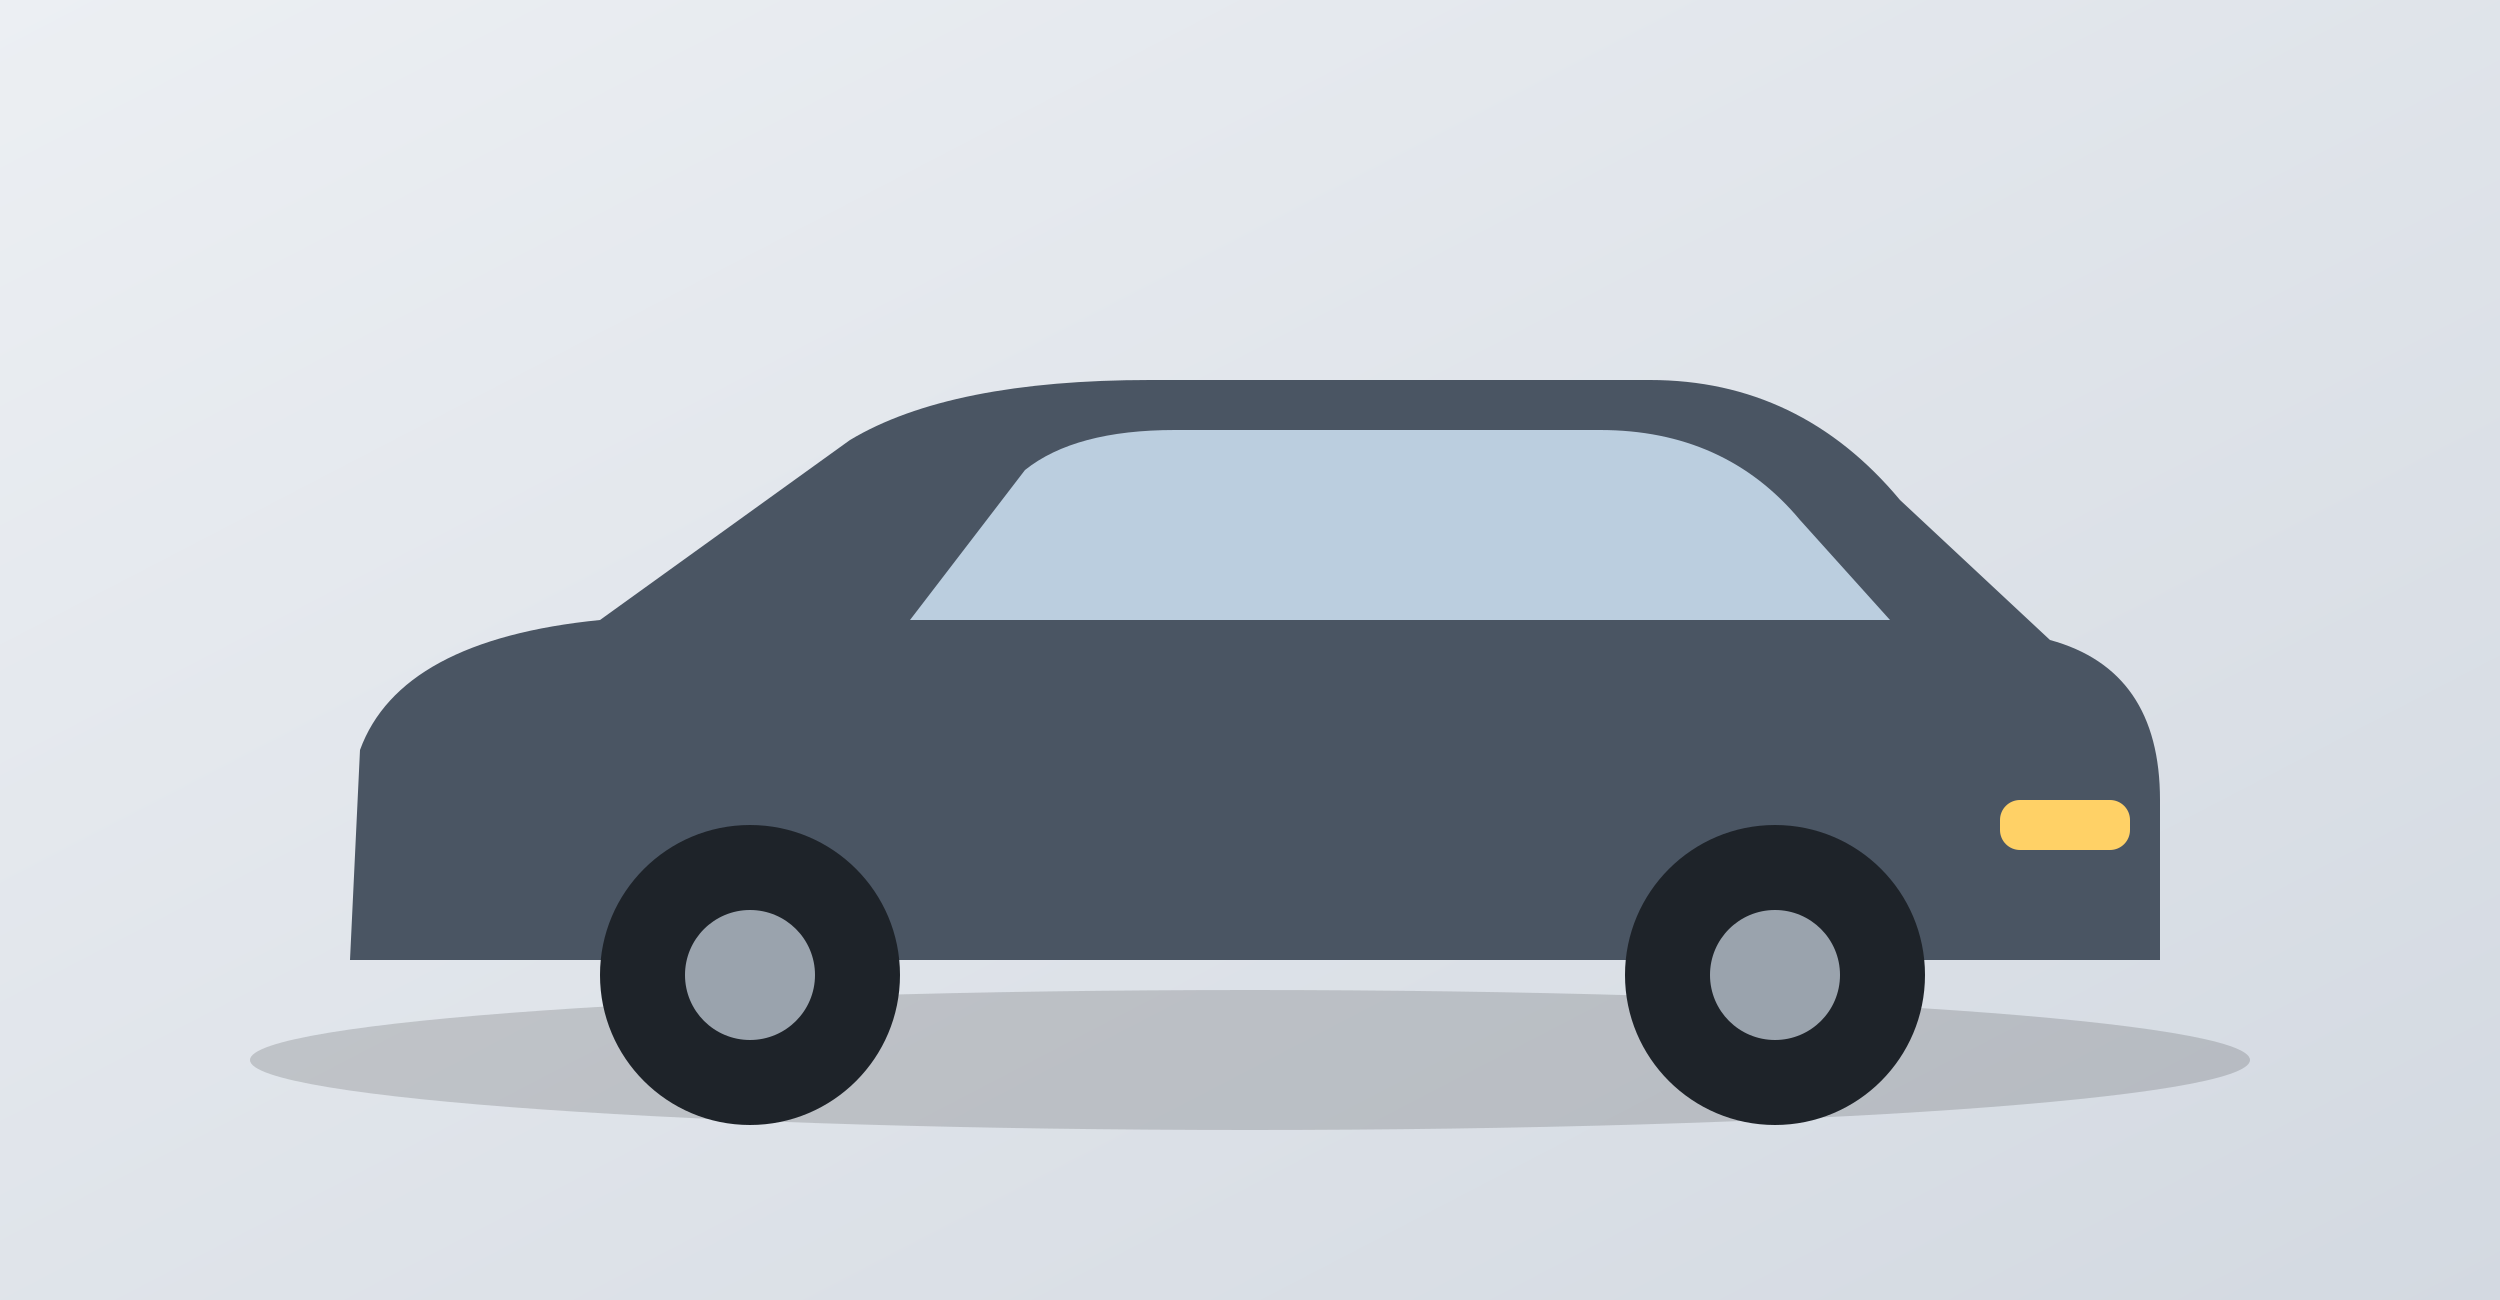
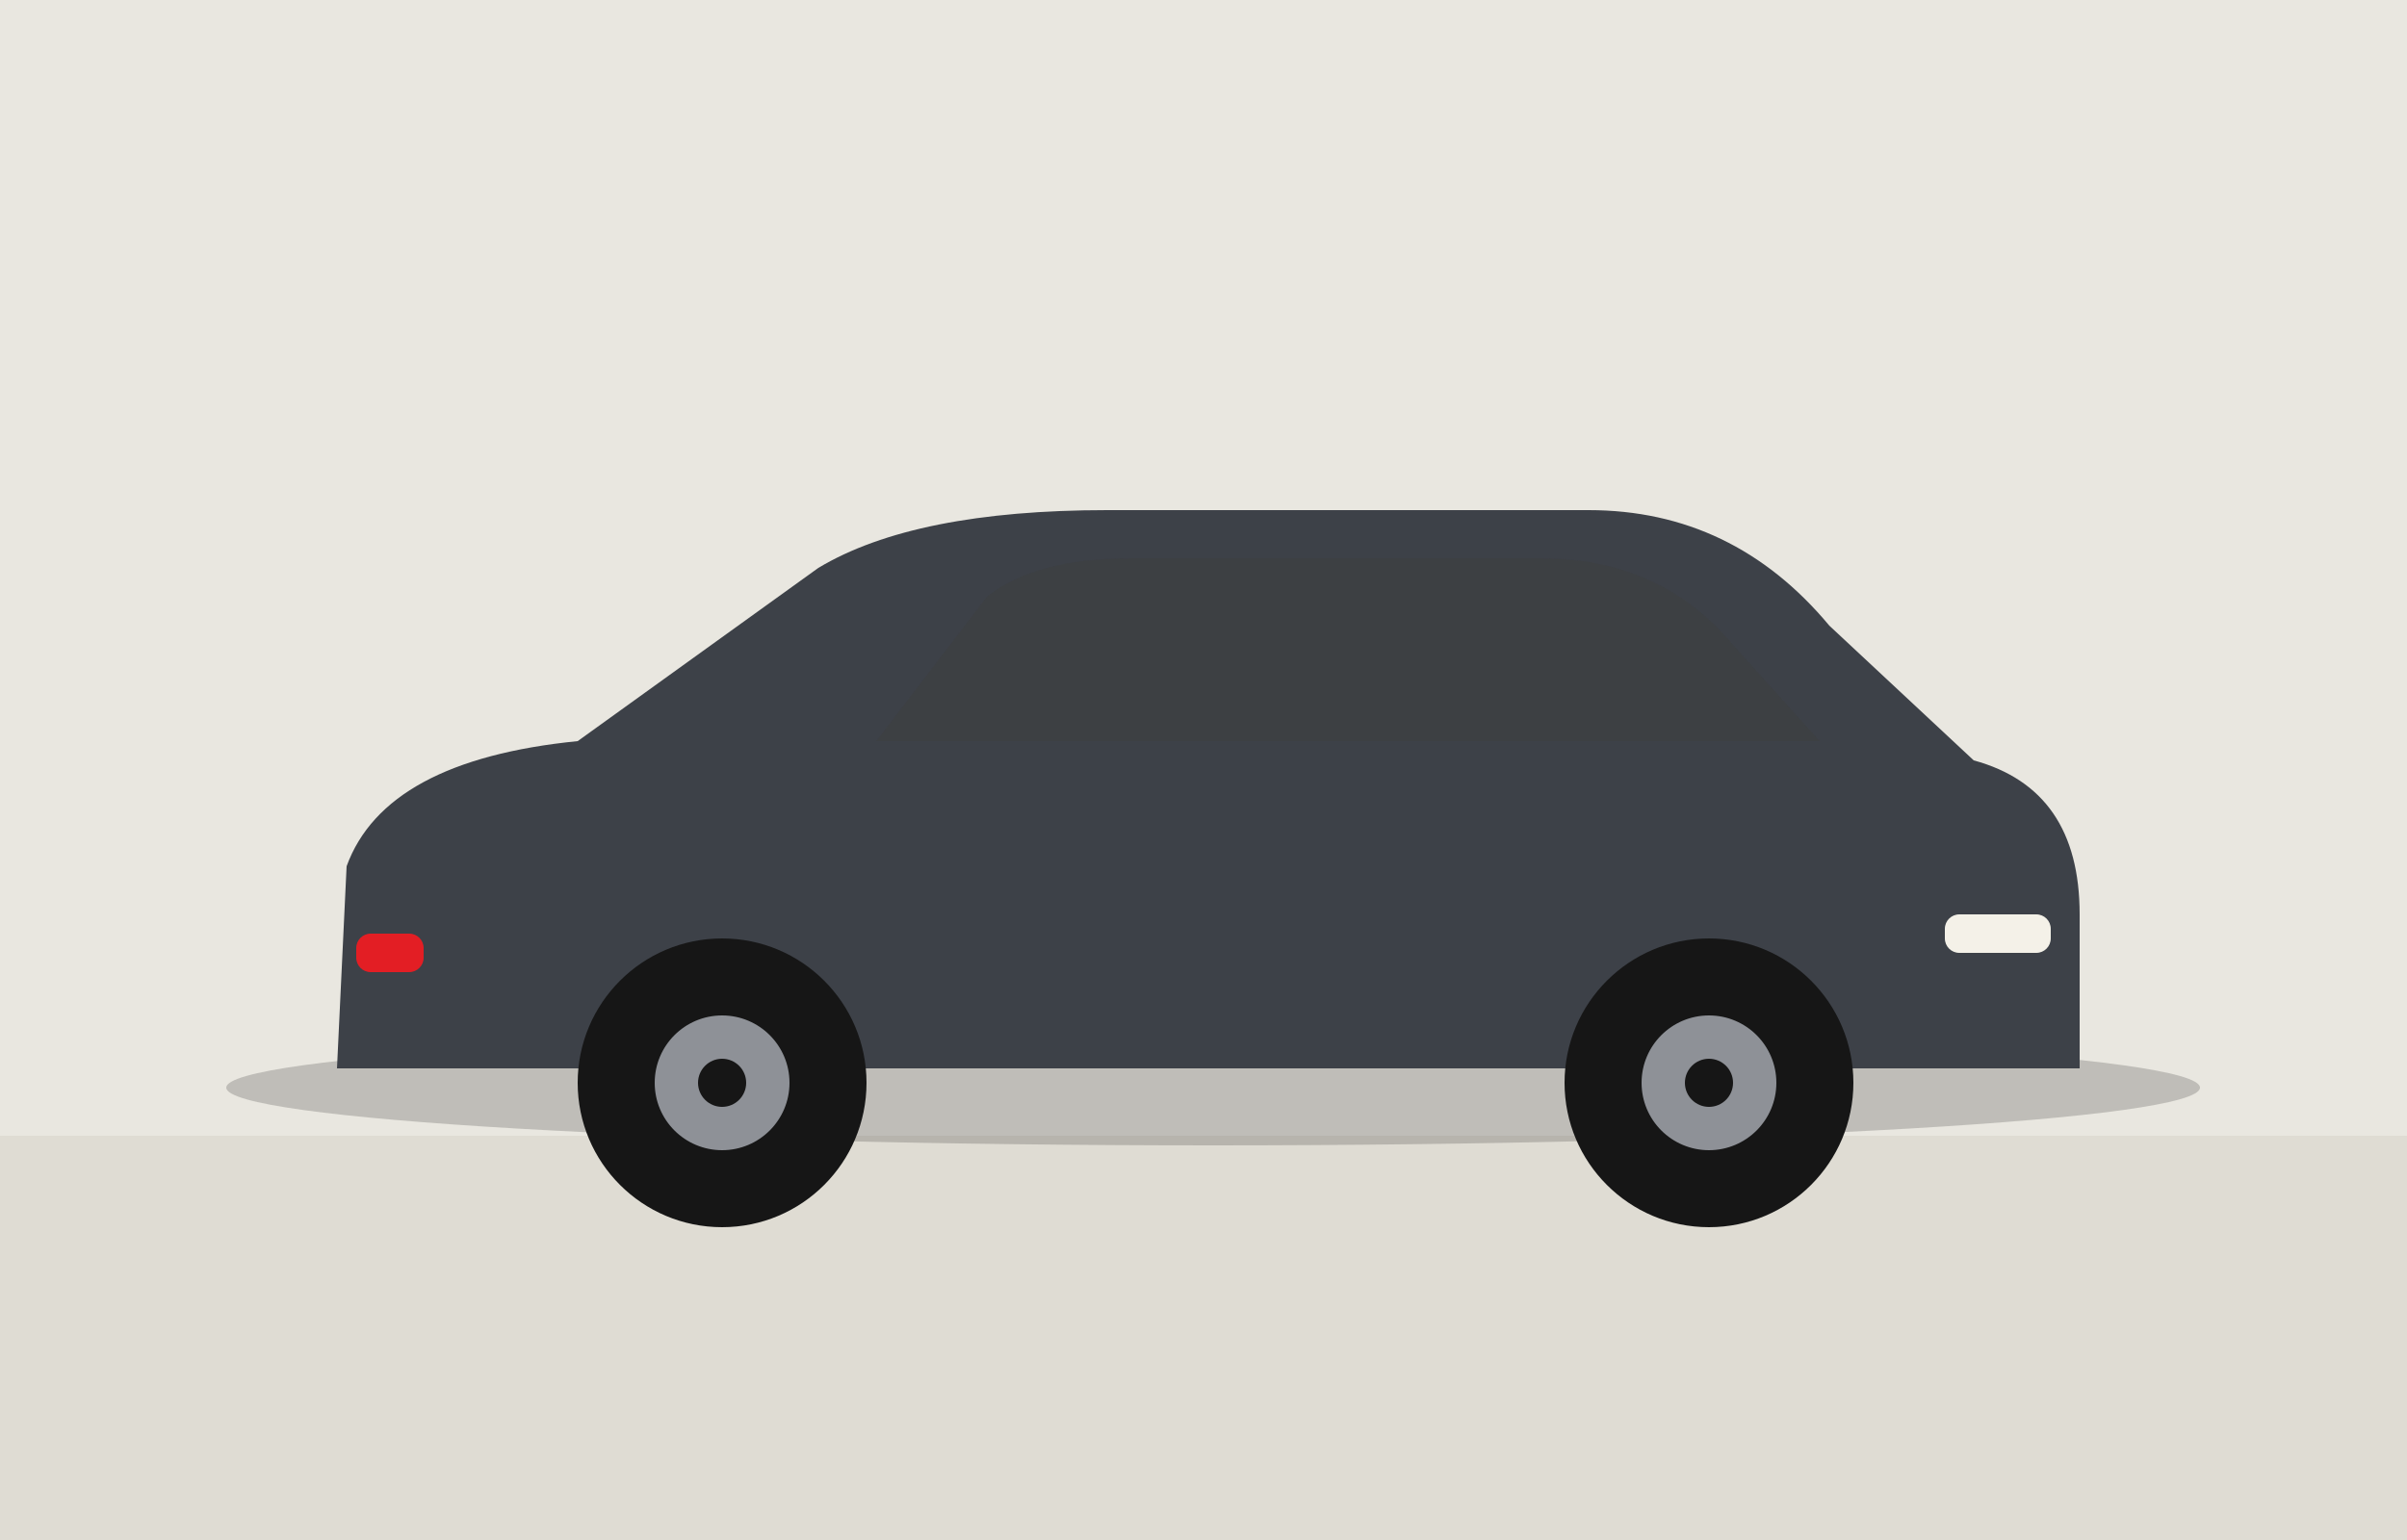
- <svg xmlns="http://www.w3.org/2000/svg" viewBox="0 0 500 260">
-   <defs>
-     <linearGradient id="g" x1="0" y1="0" x2="1" y2="1">
-       <stop offset="0" stop-color="#eceff3" />
-       <stop offset="1" stop-color="#d3d9e1" />
-     </linearGradient>
-   </defs>
-   <rect width="500" height="260" fill="url(#g)" />
-   <ellipse cx="250" cy="212" rx="200" ry="14" fill="#000" opacity=".15" />
-   <path d="M70 192 L72 150 Q80 128 120 124 L170 88 Q190 76 230 76 L330 76 Q360 76 380 100 L410 128 Q432 134 432 160 L432 192 Z" fill="#4a5563" />
-   <path d="M182 124 L205 94 Q215 86 235 86 L320 86 Q345 86 360 104 L378 124 Z" fill="#cfe3f5" opacity=".85" />
-   <rect x="400" y="160" width="26" height="10" rx="4" fill="#ffd166" />
-   <circle cx="150" cy="195" r="30" fill="#1e2329" />
-   <circle cx="150" cy="195" r="13" fill="#9aa3ad" />
-   <circle cx="355" cy="195" r="30" fill="#1e2329" />
-   <circle cx="355" cy="195" r="13" fill="#9aa3ad" />
+ <svg xmlns="http://www.w3.org/2000/svg" viewBox="0 0 500 320">
+   <rect width="500" height="320" fill="#E9E7E0" />
+   <rect y="236" width="500" height="84" fill="#DFDCD3" />
+   <g transform="translate(0 30)">
+     <ellipse cx="252" cy="196" rx="205" ry="12" fill="#000" opacity=".18" />
+     <path d="M70 192 L72 150 Q80 128 120 124 L170 88 Q190 76 230 76 L330 76 Q360 76 380 100 L410 128 Q432 134 432 160 L432 192 Z" fill="#3d4148" />
+     <path d="M182 124 L205 94 Q215 86 235 86 L320 86 Q345 86 360 104 L378 124 Z" fill="#2a2d31" opacity=".88" />
+     <path d="M182 124 L205 94 Q215 86 235 86 L320 86 Q345 86 360 104 L378 124 Z" fill="#ffffff" opacity=".08" />
+     <rect x="404" y="160" width="22" height="8" rx="3" fill="#f4f1e8" />
+     <rect x="74" y="164" width="14" height="8" rx="3" fill="#E31E24" />
+     <circle cx="150" cy="195" r="30" fill="#161616" />
+     <circle cx="150" cy="195" r="14" fill="#8e9197" />
+     <circle cx="150" cy="195" r="5" fill="#161616" />
+     <circle cx="355" cy="195" r="30" fill="#161616" />
+     <circle cx="355" cy="195" r="14" fill="#8e9197" />
+     <circle cx="355" cy="195" r="5" fill="#161616" />
+   </g>
</svg>
